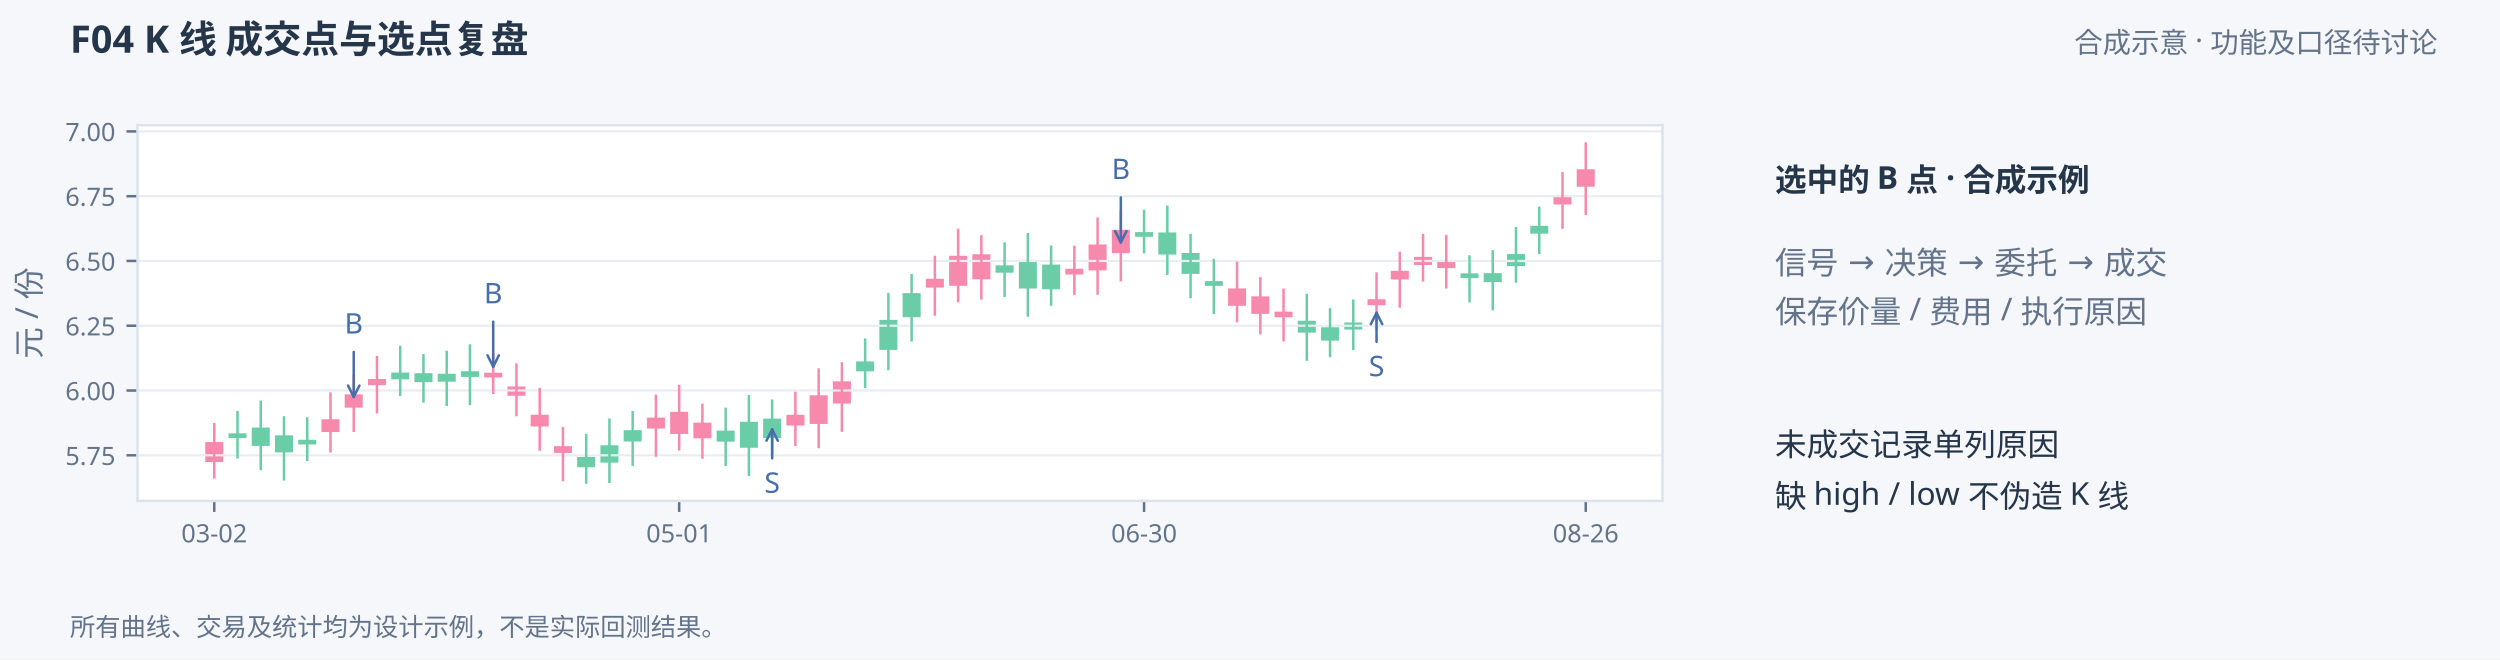
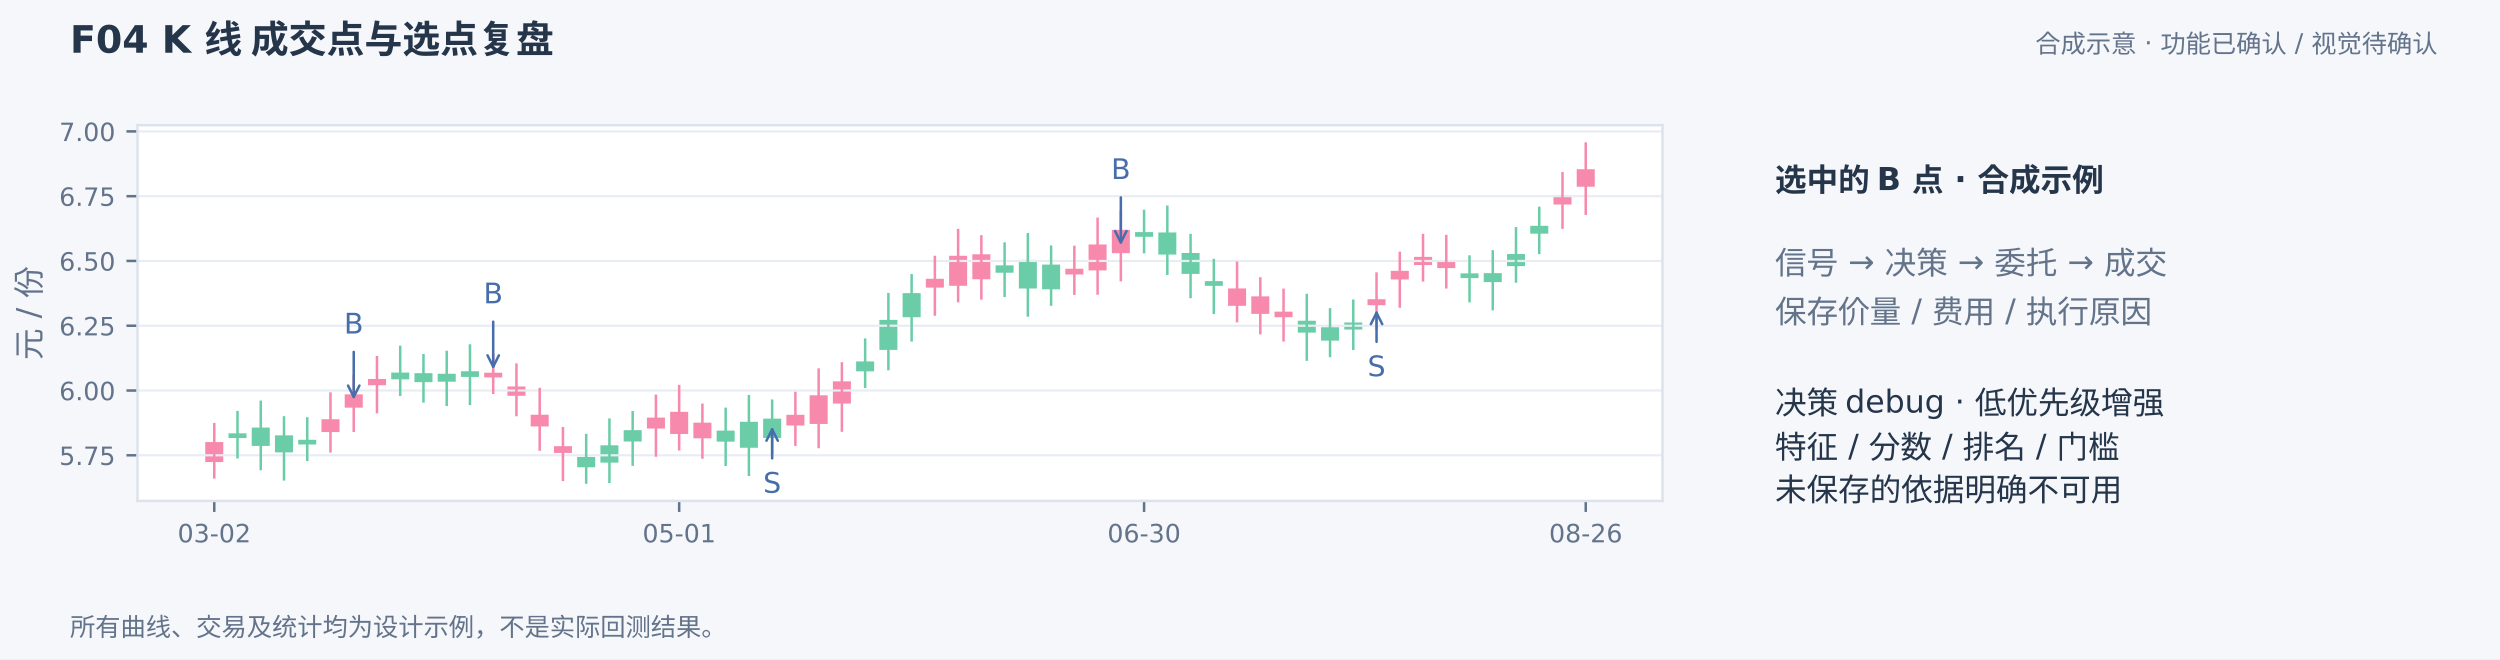
<svg xmlns="http://www.w3.org/2000/svg" xmlns:xlink="http://www.w3.org/1999/xlink" width="792pt" height="208.8pt" viewBox="0 0 792 208.8" version="1.1">
  <defs>
    <style type="text/css">*{stroke-linejoin: round; stroke-linecap: butt}</style>
  </defs>
  <g id="figure_1">
    <g id="patch_1">
      <path d="M 0 208.8 L 792 208.8 L 792 0 L 0 0 z " style="fill: #f5f7fb" />
    </g>
    <g id="axes_1">
      <g id="patch_2">
        <path d="M 43.56 158.688 L 526.68 158.688 L 526.68 39.672 L 43.56 39.672 z " style="fill: #ffffff" />
      </g>
      <g id="patch_3">
        <path d="M 65.52 145.882 L 70.233 145.882 L 70.233 140.546 L 65.52 140.546 z " clip-path="url(#p3bfe13bd96)" style="fill: #f789ac; stroke: #f789ac; stroke-linejoin: miter" />
      </g>
      <g id="patch_4">
        <path d="M 72.884 138.272 L 77.597 138.272 L 77.597 137.779 L 72.884 137.779 z " clip-path="url(#p3bfe13bd96)" style="fill: #6bcda8; stroke: #6bcda8; stroke-linejoin: miter" />
      </g>
      <g id="patch_5">
        <path d="M 80.248 140.767 L 84.961 140.767 L 84.961 135.949 L 80.248 135.949 z " clip-path="url(#p3bfe13bd96)" style="fill: #6bcda8; stroke: #6bcda8; stroke-linejoin: miter" />
      </g>
      <g id="patch_6">
        <path d="M 87.613 142.812 L 92.326 142.812 L 92.326 138.42 L 87.613 138.42 z " clip-path="url(#p3bfe13bd96)" style="fill: #6bcda8; stroke: #6bcda8; stroke-linejoin: miter" />
      </g>
      <g id="patch_7">
        <path d="M 94.977 140.316 L 99.69 140.316 L 99.69 139.823 L 94.977 139.823 z " clip-path="url(#p3bfe13bd96)" style="fill: #6bcda8; stroke: #6bcda8; stroke-linejoin: miter" />
      </g>
      <g id="patch_8">
        <path d="M 102.341 136.376 L 107.054 136.376 L 107.054 133.314 L 102.341 133.314 z " clip-path="url(#p3bfe13bd96)" style="fill: #f789ac; stroke: #f789ac; stroke-linejoin: miter" />
      </g>
      <g id="patch_9">
        <path d="M 109.705 128.643 L 114.418 128.643 L 114.418 125.425 L 109.705 125.425 z " clip-path="url(#p3bfe13bd96)" style="fill: #f789ac; stroke: #f789ac; stroke-linejoin: miter" />
      </g>
      <g id="patch_10">
        <path d="M 117.069 121.533 L 121.782 121.533 L 121.782 120.557 L 117.069 120.557 z " clip-path="url(#p3bfe13bd96)" style="fill: #f789ac; stroke: #f789ac; stroke-linejoin: miter" />
      </g>
      <g id="patch_11">
        <path d="M 124.433 119.678 L 129.147 119.678 L 129.147 118.529 L 124.433 118.529 z " clip-path="url(#p3bfe13bd96)" style="fill: #6bcda8; stroke: #6bcda8; stroke-linejoin: miter" />
      </g>
      <g id="patch_12">
        <path d="M 131.798 120.565 L 136.511 120.565 L 136.511 118.718 L 131.798 118.718 z " clip-path="url(#p3bfe13bd96)" style="fill: #6bcda8; stroke: #6bcda8; stroke-linejoin: miter" />
      </g>
      <g id="patch_13">
        <path d="M 139.162 120.425 L 143.875 120.425 L 143.875 118.907 L 139.162 118.907 z " clip-path="url(#p3bfe13bd96)" style="fill: #6bcda8; stroke: #6bcda8; stroke-linejoin: miter" />
      </g>
      <g id="patch_14">
        <path d="M 146.526 118.907 L 151.239 118.907 L 151.239 118.102 L 146.526 118.102 z " clip-path="url(#p3bfe13bd96)" style="fill: #6bcda8; stroke: #6bcda8; stroke-linejoin: miter" />
      </g>
      <g id="patch_15">
        <path d="M 153.89 119.071 L 158.603 119.071 L 158.603 118.578 L 153.89 118.578 z " clip-path="url(#p3bfe13bd96)" style="fill: #f789ac; stroke: #f789ac; stroke-linejoin: miter" />
      </g>
      <g id="patch_16">
        <path d="M 161.254 124.891 L 165.967 124.891 L 165.967 122.929 L 161.254 122.929 z " clip-path="url(#p3bfe13bd96)" style="fill: #f789ac; stroke: #f789ac; stroke-linejoin: miter" />
      </g>
      <g id="patch_17">
        <path d="M 168.619 134.602 L 173.332 134.602 L 173.332 131.885 L 168.619 131.885 z " clip-path="url(#p3bfe13bd96)" style="fill: #f789ac; stroke: #f789ac; stroke-linejoin: miter" />
      </g>
      <g id="patch_18">
        <path d="M 175.983 142.992 L 180.696 142.992 L 180.696 141.851 L 175.983 141.851 z " clip-path="url(#p3bfe13bd96)" style="fill: #f789ac; stroke: #f789ac; stroke-linejoin: miter" />
      </g>
      <g id="patch_19">
        <path d="M 183.347 147.532 L 188.06 147.532 L 188.06 145.25 L 183.347 145.25 z " clip-path="url(#p3bfe13bd96)" style="fill: #6bcda8; stroke: #6bcda8; stroke-linejoin: miter" />
      </g>
      <g id="patch_20">
        <path d="M 190.711 146.062 L 195.424 146.062 L 195.424 141.572 L 190.711 141.572 z " clip-path="url(#p3bfe13bd96)" style="fill: #6bcda8; stroke: #6bcda8; stroke-linejoin: miter" />
      </g>
      <g id="patch_21">
        <path d="M 198.075 139.372 L 202.788 139.372 L 202.788 136.77 L 198.075 136.77 z " clip-path="url(#p3bfe13bd96)" style="fill: #6bcda8; stroke: #6bcda8; stroke-linejoin: miter" />
      </g>
      <g id="patch_22">
        <path d="M 205.44 135.259 L 210.153 135.259 L 210.153 132.796 L 205.44 132.796 z " clip-path="url(#p3bfe13bd96)" style="fill: #f789ac; stroke: #f789ac; stroke-linejoin: miter" />
      </g>
      <g id="patch_23">
        <path d="M 212.804 136.983 L 217.517 136.983 L 217.517 130.966 L 212.804 130.966 z " clip-path="url(#p3bfe13bd96)" style="fill: #f789ac; stroke: #f789ac; stroke-linejoin: miter" />
      </g>
      <g id="patch_24">
        <path d="M 220.168 138.354 L 224.881 138.354 L 224.881 134.397 L 220.168 134.397 z " clip-path="url(#p3bfe13bd96)" style="fill: #f789ac; stroke: #f789ac; stroke-linejoin: miter" />
      </g>
      <g id="patch_25">
        <path d="M 227.532 139.413 L 232.245 139.413 L 232.245 136.917 L 227.532 136.917 z " clip-path="url(#p3bfe13bd96)" style="fill: #6bcda8; stroke: #6bcda8; stroke-linejoin: miter" />
      </g>
      <g id="patch_26">
        <path d="M 234.896 141.35 L 239.609 141.35 L 239.609 134.118 L 234.896 134.118 z " clip-path="url(#p3bfe13bd96)" style="fill: #6bcda8; stroke: #6bcda8; stroke-linejoin: miter" />
      </g>
      <g id="patch_27">
        <path d="M 242.26 138.247 L 246.974 138.247 L 246.974 133.125 L 242.26 133.125 z " clip-path="url(#p3bfe13bd96)" style="fill: #6bcda8; stroke: #6bcda8; stroke-linejoin: miter" />
      </g>
      <g id="patch_28">
        <path d="M 249.625 134.299 L 254.338 134.299 L 254.338 131.91 L 249.625 131.91 z " clip-path="url(#p3bfe13bd96)" style="fill: #f789ac; stroke: #f789ac; stroke-linejoin: miter" />
      </g>
      <g id="patch_29">
        <path d="M 256.989 133.806 L 261.702 133.806 L 261.702 125.728 L 256.989 125.728 z " clip-path="url(#p3bfe13bd96)" style="fill: #f789ac; stroke: #f789ac; stroke-linejoin: miter" />
      </g>
      <g id="patch_30">
        <path d="M 264.353 127.346 L 269.066 127.346 L 269.066 121.312 L 264.353 121.312 z " clip-path="url(#p3bfe13bd96)" style="fill: #f789ac; stroke: #f789ac; stroke-linejoin: miter" />
      </g>
      <g id="patch_31">
        <path d="M 271.717 117.142 L 276.43 117.142 L 276.43 114.999 L 271.717 114.999 z " clip-path="url(#p3bfe13bd96)" style="fill: #6bcda8; stroke: #6bcda8; stroke-linejoin: miter" />
      </g>
      <g id="patch_32">
        <path d="M 279.081 110.344 L 283.794 110.344 L 283.794 101.84 L 279.081 101.84 z " clip-path="url(#p3bfe13bd96)" style="fill: #6bcda8; stroke: #6bcda8; stroke-linejoin: miter" />
      </g>
      <g id="patch_33">
        <path d="M 286.446 100.001 L 291.159 100.001 L 291.159 93.36 L 286.446 93.36 z " clip-path="url(#p3bfe13bd96)" style="fill: #6bcda8; stroke: #6bcda8; stroke-linejoin: miter" />
      </g>
      <g id="patch_34">
        <path d="M 293.81 90.61 L 298.523 90.61 L 298.523 88.82 L 293.81 88.82 z " clip-path="url(#p3bfe13bd96)" style="fill: #f789ac; stroke: #f789ac; stroke-linejoin: miter" />
      </g>
      <g id="patch_35">
        <path d="M 301.174 90.035 L 305.887 90.035 L 305.887 81.53 L 301.174 81.53 z " clip-path="url(#p3bfe13bd96)" style="fill: #f789ac; stroke: #f789ac; stroke-linejoin: miter" />
      </g>
      <g id="patch_36">
        <path d="M 308.538 87.966 L 313.251 87.966 L 313.251 81.054 L 308.538 81.054 z " clip-path="url(#p3bfe13bd96)" style="fill: #f789ac; stroke: #f789ac; stroke-linejoin: miter" />
      </g>
      <g id="patch_37">
        <path d="M 315.902 85.898 L 320.615 85.898 L 320.615 84.56 L 315.902 84.56 z " clip-path="url(#p3bfe13bd96)" style="fill: #6bcda8; stroke: #6bcda8; stroke-linejoin: miter" />
      </g>
      <g id="patch_38">
        <path d="M 323.266 90.905 L 327.98 90.905 L 327.98 82.844 L 323.266 82.844 z " clip-path="url(#p3bfe13bd96)" style="fill: #6bcda8; stroke: #6bcda8; stroke-linejoin: miter" />
      </g>
      <g id="patch_39">
        <path d="M 330.631 91.151 L 335.344 91.151 L 335.344 84.321 L 330.631 84.321 z " clip-path="url(#p3bfe13bd96)" style="fill: #6bcda8; stroke: #6bcda8; stroke-linejoin: miter" />
      </g>
      <g id="patch_40">
        <path d="M 337.995 86.456 L 342.708 86.456 L 342.708 85.635 L 337.995 85.635 z " clip-path="url(#p3bfe13bd96)" style="fill: #f789ac; stroke: #f789ac; stroke-linejoin: miter" />
      </g>
      <g id="patch_41">
        <path d="M 345.359 85.167 L 350.072 85.167 L 350.072 77.951 L 345.359 77.951 z " clip-path="url(#p3bfe13bd96)" style="fill: #f789ac; stroke: #f789ac; stroke-linejoin: miter" />
      </g>
      <g id="patch_42">
        <path d="M 352.723 79.7 L 357.436 79.7 L 357.436 73.313 L 352.723 73.313 z " clip-path="url(#p3bfe13bd96)" style="fill: #f789ac; stroke: #f789ac; stroke-linejoin: miter" />
      </g>
      <g id="patch_43">
        <path d="M 360.087 74.52 L 364.8 74.52 L 364.8 74.027 L 360.087 74.027 z " clip-path="url(#p3bfe13bd96)" style="fill: #6bcda8; stroke: #6bcda8; stroke-linejoin: miter" />
      </g>
      <g id="patch_44">
        <path d="M 367.452 80.151 L 372.165 80.151 L 372.165 74.142 L 367.452 74.142 z " clip-path="url(#p3bfe13bd96)" style="fill: #6bcda8; stroke: #6bcda8; stroke-linejoin: miter" />
      </g>
      <g id="patch_45">
        <path d="M 374.816 86.275 L 379.529 86.275 L 379.529 80.652 L 374.816 80.652 z " clip-path="url(#p3bfe13bd96)" style="fill: #6bcda8; stroke: #6bcda8; stroke-linejoin: miter" />
      </g>
      <g id="patch_46">
        <path d="M 382.18 90.051 L 386.893 90.051 L 386.893 89.559 L 382.18 89.559 z " clip-path="url(#p3bfe13bd96)" style="fill: #6bcda8; stroke: #6bcda8; stroke-linejoin: miter" />
      </g>
      <g id="patch_47">
        <path d="M 389.544 96.381 L 394.257 96.381 L 394.257 91.882 L 389.544 91.882 z " clip-path="url(#p3bfe13bd96)" style="fill: #f789ac; stroke: #f789ac; stroke-linejoin: miter" />
      </g>
      <g id="patch_48">
        <path d="M 396.908 98.934 L 401.621 98.934 L 401.621 94.386 L 396.908 94.386 z " clip-path="url(#p3bfe13bd96)" style="fill: #f789ac; stroke: #f789ac; stroke-linejoin: miter" />
      </g>
      <g id="patch_49">
        <path d="M 404.273 100.001 L 408.986 100.001 L 408.986 99.229 L 404.273 99.229 z " clip-path="url(#p3bfe13bd96)" style="fill: #f789ac; stroke: #f789ac; stroke-linejoin: miter" />
      </g>
      <g id="patch_50">
        <path d="M 411.637 104.877 L 416.35 104.877 L 416.35 102.111 L 411.637 102.111 z " clip-path="url(#p3bfe13bd96)" style="fill: #6bcda8; stroke: #6bcda8; stroke-linejoin: miter" />
      </g>
      <g id="patch_51">
        <path d="M 419.001 107.414 L 423.714 107.414 L 423.714 104.179 L 419.001 104.179 z " clip-path="url(#p3bfe13bd96)" style="fill: #6bcda8; stroke: #6bcda8; stroke-linejoin: miter" />
      </g>
      <g id="patch_52">
        <path d="M 426.365 103.9 L 431.078 103.9 L 431.078 102.669 L 426.365 102.669 z " clip-path="url(#p3bfe13bd96)" style="fill: #6bcda8; stroke: #6bcda8; stroke-linejoin: miter" />
      </g>
      <g id="patch_53">
        <path d="M 433.729 96.192 L 438.442 96.192 L 438.442 95.297 L 433.729 95.297 z " clip-path="url(#p3bfe13bd96)" style="fill: #f789ac; stroke: #f789ac; stroke-linejoin: miter" />
      </g>
      <g id="patch_54">
        <path d="M 441.093 88.04 L 445.807 88.04 L 445.807 86.3 L 441.093 86.3 z " clip-path="url(#p3bfe13bd96)" style="fill: #f789ac; stroke: #f789ac; stroke-linejoin: miter" />
      </g>
      <g id="patch_55">
        <path d="M 448.458 83.468 L 453.171 83.468 L 453.171 81.875 L 448.458 81.875 z " clip-path="url(#p3bfe13bd96)" style="fill: #f789ac; stroke: #f789ac; stroke-linejoin: miter" />
      </g>
      <g id="patch_56">
        <path d="M 455.822 84.436 L 460.535 84.436 L 460.535 83.427 L 455.822 83.427 z " clip-path="url(#p3bfe13bd96)" style="fill: #f789ac; stroke: #f789ac; stroke-linejoin: miter" />
      </g>
      <g id="patch_57">
        <path d="M 463.186 87.597 L 467.899 87.597 L 467.899 87.104 L 463.186 87.104 z " clip-path="url(#p3bfe13bd96)" style="fill: #6bcda8; stroke: #6bcda8; stroke-linejoin: miter" />
      </g>
      <g id="patch_58">
        <path d="M 470.55 88.869 L 475.263 88.869 L 475.263 87.03 L 470.55 87.03 z " clip-path="url(#p3bfe13bd96)" style="fill: #6bcda8; stroke: #6bcda8; stroke-linejoin: miter" />
      </g>
      <g id="patch_59">
        <path d="M 477.914 83.821 L 482.627 83.821 L 482.627 80.972 L 477.914 80.972 z " clip-path="url(#p3bfe13bd96)" style="fill: #6bcda8; stroke: #6bcda8; stroke-linejoin: miter" />
      </g>
      <g id="patch_60">
        <path d="M 485.279 73.526 L 489.992 73.526 L 489.992 72.041 L 485.279 72.041 z " clip-path="url(#p3bfe13bd96)" style="fill: #6bcda8; stroke: #6bcda8; stroke-linejoin: miter" />
      </g>
      <g id="patch_61">
        <path d="M 492.643 64.291 L 497.356 64.291 L 497.356 62.305 L 492.643 62.305 z " clip-path="url(#p3bfe13bd96)" style="fill: #f789ac; stroke: #f789ac; stroke-linejoin: miter" />
      </g>
      <g id="patch_62">
        <path d="M 500.007 58.652 L 504.72 58.652 L 504.72 54.112 L 500.007 54.112 z " clip-path="url(#p3bfe13bd96)" style="fill: #f789ac; stroke: #f789ac; stroke-linejoin: miter" />
      </g>
      <g id="matplotlib.axis_1">
        <g id="xtick_1">
          <g id="line2d_1">
            <defs>
              <path id="m7c6a9f38b0" d="M 0 0 L 0 3.5 " style="stroke: #63738a; stroke-width: 0.8" />
            </defs>
            <g>
              <use xlink:href="#m7c6a9f38b0" x="67.877" y="158.688" style="fill: #63738a; stroke: #63738a; stroke-width: 0.8" />
            </g>
          </g>
          <g id="text_1">
-             <text style="font-size: 8px; font-family: 'Hiragino Sans GB'; text-anchor: middle; fill: #63738a" x="67.877" y="171.815" transform="rotate(-0 67.87654 171.8155)">03-02</text>
+             <text style="fill: #63738a; font: 8px 'Hiragino Sans GB', 'DejaVu Sans'; text-anchor: middle" x="67.877" y="171.815" transform="rotate(-0 67.87654 171.8155)">03-02</text>
          </g>
        </g>
        <g id="xtick_2">
          <g id="line2d_2">
            <g>
              <use xlink:href="#m7c6a9f38b0" x="215.16" y="158.688" style="fill: #63738a; stroke: #63738a; stroke-width: 0.8" />
            </g>
          </g>
          <g id="text_2">
-             <text style="font-size: 8px; font-family: 'Hiragino Sans GB'; text-anchor: middle; fill: #63738a" x="215.16" y="171.815" transform="rotate(-0 215.1602 171.8155)">05-01</text>
+             <text style="fill: #63738a; font: 8px 'Hiragino Sans GB', 'DejaVu Sans'; text-anchor: middle" x="215.16" y="171.815" transform="rotate(-0 215.1602 171.8155)">05-01</text>
          </g>
        </g>
        <g id="xtick_3">
          <g id="line2d_3">
            <g>
              <use xlink:href="#m7c6a9f38b0" x="362.444" y="158.688" style="fill: #63738a; stroke: #63738a; stroke-width: 0.8" />
            </g>
          </g>
          <g id="text_3">
-             <text style="font-size: 8px; font-family: 'Hiragino Sans GB'; text-anchor: middle; fill: #63738a" x="362.444" y="171.815" transform="rotate(-0 362.4439 171.8155)">06-30</text>
+             <text style="fill: #63738a; font: 8px 'Hiragino Sans GB', 'DejaVu Sans'; text-anchor: middle" x="362.444" y="171.815" transform="rotate(-0 362.4439 171.8155)">06-30</text>
          </g>
        </g>
        <g id="xtick_4">
          <g id="line2d_4">
            <g>
              <use xlink:href="#m7c6a9f38b0" x="502.363" y="158.688" style="fill: #63738a; stroke: #63738a; stroke-width: 0.8" />
            </g>
          </g>
          <g id="text_4">
-             <text style="font-size: 8px; font-family: 'Hiragino Sans GB'; text-anchor: middle; fill: #63738a" x="502.363" y="171.815" transform="rotate(-0 502.3635 171.8155)">08-26</text>
+             <text style="fill: #63738a; font: 8px 'Hiragino Sans GB', 'DejaVu Sans'; text-anchor: middle" x="502.363" y="171.815" transform="rotate(-0 502.3635 171.8155)">08-26</text>
          </g>
        </g>
      </g>
      <g id="matplotlib.axis_2">
        <g id="ytick_1">
          <g id="line2d_5">
            <path d="M 43.56 144.24 L 526.68 144.24 " clip-path="url(#p3bfe13bd96)" style="fill: none; stroke: #e8edf4; stroke-width: 0.7; stroke-linecap: square" />
          </g>
          <g id="line2d_6">
            <defs>
              <path id="m6fc5b02173" d="M 0 0 L -3.5 0 " style="stroke: #63738a; stroke-width: 0.8" />
            </defs>
            <g>
              <use xlink:href="#m6fc5b02173" x="43.56" y="144.24" style="fill: #63738a; stroke: #63738a; stroke-width: 0.8" />
            </g>
          </g>
          <g id="text_5">
-             <text style="font-size: 8px; font-family: 'Hiragino Sans GB'; text-anchor: end; fill: #63738a" x="36.56" y="147.304" transform="rotate(-0 36.56 147.3037)">5.75</text>
+             <text style="fill: #63738a; font: 8px 'Hiragino Sans GB', 'DejaVu Sans'; text-anchor: end" x="36.56" y="147.304" transform="rotate(-0 36.56 147.3037)">5.75</text>
          </g>
        </g>
        <g id="ytick_2">
          <g id="line2d_7">
            <path d="M 43.56 123.717 L 526.68 123.717 " clip-path="url(#p3bfe13bd96)" style="fill: none; stroke: #e8edf4; stroke-width: 0.7; stroke-linecap: square" />
          </g>
          <g id="line2d_8">
            <g>
              <use xlink:href="#m6fc5b02173" x="43.56" y="123.717" style="fill: #63738a; stroke: #63738a; stroke-width: 0.8" />
            </g>
          </g>
          <g id="text_6">
-             <text style="font-size: 8px; font-family: 'Hiragino Sans GB'; text-anchor: end; fill: #63738a" x="36.56" y="126.781" transform="rotate(-0 36.56 126.7808)">6.00</text>
+             <text style="fill: #63738a; font: 8px 'Hiragino Sans GB', 'DejaVu Sans'; text-anchor: end" x="36.56" y="126.781" transform="rotate(-0 36.56 126.7808)">6.00</text>
          </g>
        </g>
        <g id="ytick_3">
          <g id="line2d_9">
            <path d="M 43.56 103.194 L 526.68 103.194 " clip-path="url(#p3bfe13bd96)" style="fill: none; stroke: #e8edf4; stroke-width: 0.7; stroke-linecap: square" />
          </g>
          <g id="line2d_10">
            <g>
              <use xlink:href="#m6fc5b02173" x="43.56" y="103.194" style="fill: #63738a; stroke: #63738a; stroke-width: 0.8" />
            </g>
          </g>
          <g id="text_7">
-             <text style="font-size: 8px; font-family: 'Hiragino Sans GB'; text-anchor: end; fill: #63738a" x="36.56" y="106.258" transform="rotate(-0 36.56 106.258)">6.25</text>
+             <text style="fill: #63738a; font: 8px 'Hiragino Sans GB', 'DejaVu Sans'; text-anchor: end" x="36.56" y="106.258" transform="rotate(-0 36.56 106.258)">6.25</text>
          </g>
        </g>
        <g id="ytick_4">
          <g id="line2d_11">
            <path d="M 43.56 82.671 L 526.68 82.671 " clip-path="url(#p3bfe13bd96)" style="fill: none; stroke: #e8edf4; stroke-width: 0.7; stroke-linecap: square" />
          </g>
          <g id="line2d_12">
            <g>
              <use xlink:href="#m6fc5b02173" x="43.56" y="82.671" style="fill: #63738a; stroke: #63738a; stroke-width: 0.8" />
            </g>
          </g>
          <g id="text_8">
-             <text style="font-size: 8px; font-family: 'Hiragino Sans GB'; text-anchor: end; fill: #63738a" x="36.56" y="85.735" transform="rotate(-0 36.56 85.73519)">6.50</text>
+             <text style="fill: #63738a; font: 8px 'Hiragino Sans GB', 'DejaVu Sans'; text-anchor: end" x="36.56" y="85.735" transform="rotate(-0 36.56 85.73519)">6.50</text>
          </g>
        </g>
        <g id="ytick_5">
          <g id="line2d_13">
            <path d="M 43.56 62.149 L 526.68 62.149 " clip-path="url(#p3bfe13bd96)" style="fill: none; stroke: #e8edf4; stroke-width: 0.7; stroke-linecap: square" />
          </g>
          <g id="line2d_14">
            <g>
              <use xlink:href="#m6fc5b02173" x="43.56" y="62.149" style="fill: #63738a; stroke: #63738a; stroke-width: 0.8" />
            </g>
          </g>
          <g id="text_9">
-             <text style="font-size: 8px; font-family: 'Hiragino Sans GB'; text-anchor: end; fill: #63738a" x="36.56" y="65.212" transform="rotate(-0 36.56 65.21235)">6.75</text>
+             <text style="fill: #63738a; font: 8px 'Hiragino Sans GB', 'DejaVu Sans'; text-anchor: end" x="36.56" y="65.212" transform="rotate(-0 36.56 65.21235)">6.75</text>
          </g>
        </g>
        <g id="ytick_6">
          <g id="line2d_15">
            <path d="M 43.56 41.626 L 526.68 41.626 " clip-path="url(#p3bfe13bd96)" style="fill: none; stroke: #e8edf4; stroke-width: 0.7; stroke-linecap: square" />
          </g>
          <g id="line2d_16">
            <g>
              <use xlink:href="#m6fc5b02173" x="43.56" y="41.626" style="fill: #63738a; stroke: #63738a; stroke-width: 0.8" />
            </g>
          </g>
          <g id="text_10">
-             <text style="font-size: 8px; font-family: 'Hiragino Sans GB'; text-anchor: end; fill: #63738a" x="36.56" y="44.69" transform="rotate(-0 36.56 44.68952)">7.00</text>
+             <text style="fill: #63738a; font: 8px 'Hiragino Sans GB', 'DejaVu Sans'; text-anchor: end" x="36.56" y="44.69" transform="rotate(-0 36.56 44.68952)">7.00</text>
          </g>
        </g>
        <g id="text_11">
-           <text style="font-size: 10px; font-family: 'Hiragino Sans GB'; text-anchor: middle; fill: #63738a" x="12.831" y="99.18" transform="rotate(-90 12.83062 99.18)">元 / 份</text>
+           <text style="fill: #63738a; font: 10px 'Hiragino Sans GB', 'DejaVu Sans'; text-anchor: middle" x="12.831" y="99.18" transform="rotate(-90 12.83062 99.18)">元 / 份</text>
        </g>
      </g>
      <g id="LineCollection_1">
        <path d="M 67.877 151.628 L 67.877 133.979 " clip-path="url(#p3bfe13bd96)" style="fill: none; stroke: #f789ac; stroke-width: 0.8" />
      </g>
      <g id="LineCollection_2">
        <path d="M 75.241 145.25 L 75.241 130.161 " clip-path="url(#p3bfe13bd96)" style="fill: none; stroke: #6bcda8; stroke-width: 0.8" />
      </g>
      <g id="LineCollection_3">
        <path d="M 82.605 148.977 L 82.605 126.919 " clip-path="url(#p3bfe13bd96)" style="fill: none; stroke: #6bcda8; stroke-width: 0.8" />
      </g>
      <g id="LineCollection_4">
        <path d="M 89.969 152.252 L 89.969 131.852 " clip-path="url(#p3bfe13bd96)" style="fill: none; stroke: #6bcda8; stroke-width: 0.8" />
      </g>
      <g id="LineCollection_5">
        <path d="M 97.333 146.062 L 97.333 132.164 " clip-path="url(#p3bfe13bd96)" style="fill: none; stroke: #6bcda8; stroke-width: 0.8" />
      </g>
      <g id="LineCollection_6">
        <path d="M 104.697 143.353 L 104.697 124.284 " clip-path="url(#p3bfe13bd96)" style="fill: none; stroke: #f789ac; stroke-width: 0.8" />
      </g>
      <g id="LineCollection_7">
        <path d="M 112.062 136.852 L 112.062 118.857 " clip-path="url(#p3bfe13bd96)" style="fill: none; stroke: #f789ac; stroke-width: 0.8" />
      </g>
      <g id="LineCollection_8">
        <path d="M 119.426 130.974 L 119.426 112.758 " clip-path="url(#p3bfe13bd96)" style="fill: none; stroke: #f789ac; stroke-width: 0.8" />
      </g>
      <g id="LineCollection_9">
        <path d="M 126.79 125.425 L 126.79 109.499 " clip-path="url(#p3bfe13bd96)" style="fill: none; stroke: #6bcda8; stroke-width: 0.8" />
      </g>
      <g id="LineCollection_10">
        <path d="M 134.154 127.543 L 134.154 112.15 " clip-path="url(#p3bfe13bd96)" style="fill: none; stroke: #6bcda8; stroke-width: 0.8" />
      </g>
      <g id="LineCollection_11">
        <path d="M 141.518 128.634 L 141.518 111.108 " clip-path="url(#p3bfe13bd96)" style="fill: none; stroke: #6bcda8; stroke-width: 0.8" />
      </g>
      <g id="LineCollection_12">
        <path d="M 148.883 128.347 L 148.883 109.072 " clip-path="url(#p3bfe13bd96)" style="fill: none; stroke: #6bcda8; stroke-width: 0.8" />
      </g>
      <g id="LineCollection_13">
        <path d="M 156.247 124.817 L 156.247 112.126 " clip-path="url(#p3bfe13bd96)" style="fill: none; stroke: #f789ac; stroke-width: 0.8" />
      </g>
      <g id="LineCollection_14">
        <path d="M 163.611 131.869 L 163.611 115.13 " clip-path="url(#p3bfe13bd96)" style="fill: none; stroke: #f789ac; stroke-width: 0.8" />
      </g>
      <g id="LineCollection_15">
        <path d="M 170.975 142.812 L 170.975 122.855 " clip-path="url(#p3bfe13bd96)" style="fill: none; stroke: #f789ac; stroke-width: 0.8" />
      </g>
      <g id="LineCollection_16">
        <path d="M 178.339 152.433 L 178.339 135.284 " clip-path="url(#p3bfe13bd96)" style="fill: none; stroke: #f789ac; stroke-width: 0.8" />
      </g>
      <g id="LineCollection_17">
        <path d="M 185.704 153.278 L 185.704 137.451 " clip-path="url(#p3bfe13bd96)" style="fill: none; stroke: #6bcda8; stroke-width: 0.8" />
      </g>
      <g id="LineCollection_18">
        <path d="M 193.068 153.04 L 193.068 132.542 " clip-path="url(#p3bfe13bd96)" style="fill: none; stroke: #6bcda8; stroke-width: 0.8" />
      </g>
      <g id="LineCollection_19">
        <path d="M 200.432 147.581 L 200.432 130.202 " clip-path="url(#p3bfe13bd96)" style="fill: none; stroke: #6bcda8; stroke-width: 0.8" />
      </g>
      <g id="LineCollection_20">
        <path d="M 207.796 144.7 L 207.796 124.998 " clip-path="url(#p3bfe13bd96)" style="fill: none; stroke: #f789ac; stroke-width: 0.8" />
      </g>
      <g id="LineCollection_21">
        <path d="M 215.16 142.729 L 215.16 121.936 " clip-path="url(#p3bfe13bd96)" style="fill: none; stroke: #f789ac; stroke-width: 0.8" />
      </g>
      <g id="LineCollection_22">
        <path d="M 222.524 145.332 L 222.524 127.83 " clip-path="url(#p3bfe13bd96)" style="fill: none; stroke: #f789ac; stroke-width: 0.8" />
      </g>
      <g id="LineCollection_23">
        <path d="M 229.889 147.622 L 229.889 129.119 " clip-path="url(#p3bfe13bd96)" style="fill: none; stroke: #6bcda8; stroke-width: 0.8" />
      </g>
      <g id="LineCollection_24">
        <path d="M 237.253 150.791 L 237.253 125.088 " clip-path="url(#p3bfe13bd96)" style="fill: none; stroke: #6bcda8; stroke-width: 0.8" />
      </g>
      <g id="LineCollection_25">
        <path d="M 244.617 143.994 L 244.617 126.557 " clip-path="url(#p3bfe13bd96)" style="fill: none; stroke: #6bcda8; stroke-width: 0.8" />
      </g>
      <g id="LineCollection_26">
        <path d="M 251.981 141.276 L 251.981 124.111 " clip-path="url(#p3bfe13bd96)" style="fill: none; stroke: #f789ac; stroke-width: 0.8" />
      </g>
      <g id="LineCollection_27">
        <path d="M 259.345 142.015 L 259.345 116.698 " clip-path="url(#p3bfe13bd96)" style="fill: none; stroke: #f789ac; stroke-width: 0.8" />
      </g>
      <g id="LineCollection_28">
        <path d="M 266.71 136.786 L 266.71 114.745 " clip-path="url(#p3bfe13bd96)" style="fill: none; stroke: #f789ac; stroke-width: 0.8" />
      </g>
      <g id="LineCollection_29">
        <path d="M 274.074 122.888 L 274.074 107.2 " clip-path="url(#p3bfe13bd96)" style="fill: none; stroke: #6bcda8; stroke-width: 0.8" />
      </g>
      <g id="LineCollection_30">
        <path d="M 281.438 117.322 L 281.438 92.81 " clip-path="url(#p3bfe13bd96)" style="fill: none; stroke: #6bcda8; stroke-width: 0.8" />
      </g>
      <g id="LineCollection_31">
        <path d="M 288.802 108.21 L 288.802 86.792 " clip-path="url(#p3bfe13bd96)" style="fill: none; stroke: #6bcda8; stroke-width: 0.8" />
      </g>
      <g id="LineCollection_32">
        <path d="M 296.166 100.05 L 296.166 81.021 " clip-path="url(#p3bfe13bd96)" style="fill: none; stroke: #f789ac; stroke-width: 0.8" />
      </g>
      <g id="LineCollection_33">
        <path d="M 303.53 95.781 L 303.53 72.5 " clip-path="url(#p3bfe13bd96)" style="fill: none; stroke: #f789ac; stroke-width: 0.8" />
      </g>
      <g id="LineCollection_34">
        <path d="M 310.895 94.944 L 310.895 74.487 " clip-path="url(#p3bfe13bd96)" style="fill: none; stroke: #f789ac; stroke-width: 0.8" />
      </g>
      <g id="LineCollection_35">
        <path d="M 318.259 94.107 L 318.259 76.761 " clip-path="url(#p3bfe13bd96)" style="fill: none; stroke: #6bcda8; stroke-width: 0.8" />
      </g>
      <g id="LineCollection_36">
        <path d="M 325.623 100.346 L 325.623 73.814 " clip-path="url(#p3bfe13bd96)" style="fill: none; stroke: #6bcda8; stroke-width: 0.8" />
      </g>
      <g id="LineCollection_37">
        <path d="M 332.987 96.898 L 332.987 77.754 " clip-path="url(#p3bfe13bd96)" style="fill: none; stroke: #6bcda8; stroke-width: 0.8" />
      </g>
      <g id="LineCollection_38">
        <path d="M 340.351 93.434 L 340.351 77.836 " clip-path="url(#p3bfe13bd96)" style="fill: none; stroke: #f789ac; stroke-width: 0.8" />
      </g>
      <g id="LineCollection_39">
        <path d="M 347.716 93.376 L 347.716 68.921 " clip-path="url(#p3bfe13bd96)" style="fill: none; stroke: #f789ac; stroke-width: 0.8" />
      </g>
      <g id="LineCollection_40">
        <path d="M 355.08 89.14 L 355.08 66.746 " clip-path="url(#p3bfe13bd96)" style="fill: none; stroke: #f789ac; stroke-width: 0.8" />
      </g>
      <g id="LineCollection_41">
        <path d="M 362.444 80.266 L 362.444 66.442 " clip-path="url(#p3bfe13bd96)" style="fill: none; stroke: #6bcda8; stroke-width: 0.8" />
      </g>
      <g id="LineCollection_42">
        <path d="M 369.808 87.129 L 369.808 65.112 " clip-path="url(#p3bfe13bd96)" style="fill: none; stroke: #6bcda8; stroke-width: 0.8" />
      </g>
      <g id="LineCollection_43">
        <path d="M 377.172 94.484 L 377.172 74.085 " clip-path="url(#p3bfe13bd96)" style="fill: none; stroke: #6bcda8; stroke-width: 0.8" />
      </g>
      <g id="LineCollection_44">
        <path d="M 384.536 99.492 L 384.536 81.99 " clip-path="url(#p3bfe13bd96)" style="fill: none; stroke: #6bcda8; stroke-width: 0.8" />
      </g>
      <g id="LineCollection_45">
        <path d="M 391.901 102.127 L 391.901 82.852 " clip-path="url(#p3bfe13bd96)" style="fill: none; stroke: #f789ac; stroke-width: 0.8" />
      </g>
      <g id="LineCollection_46">
        <path d="M 399.265 105.911 L 399.265 87.819 " clip-path="url(#p3bfe13bd96)" style="fill: none; stroke: #f789ac; stroke-width: 0.8" />
      </g>
      <g id="LineCollection_47">
        <path d="M 406.629 108.21 L 406.629 91.431 " clip-path="url(#p3bfe13bd96)" style="fill: none; stroke: #f789ac; stroke-width: 0.8" />
      </g>
      <g id="LineCollection_48">
        <path d="M 413.993 114.318 L 413.993 93.081 " clip-path="url(#p3bfe13bd96)" style="fill: none; stroke: #6bcda8; stroke-width: 0.8" />
      </g>
      <g id="LineCollection_49">
        <path d="M 421.357 113.16 L 421.357 97.612 " clip-path="url(#p3bfe13bd96)" style="fill: none; stroke: #6bcda8; stroke-width: 0.8" />
      </g>
      <g id="LineCollection_50">
        <path d="M 428.722 110.878 L 428.722 94.87 " clip-path="url(#p3bfe13bd96)" style="fill: none; stroke: #6bcda8; stroke-width: 0.8" />
      </g>
      <g id="LineCollection_51">
        <path d="M 436.086 104.401 L 436.086 86.267 " clip-path="url(#p3bfe13bd96)" style="fill: none; stroke: #f789ac; stroke-width: 0.8" />
      </g>
      <g id="LineCollection_52">
        <path d="M 443.45 97.481 L 443.45 79.733 " clip-path="url(#p3bfe13bd96)" style="fill: none; stroke: #f789ac; stroke-width: 0.8" />
      </g>
      <g id="LineCollection_53">
        <path d="M 450.814 89.214 L 450.814 74.076 " clip-path="url(#p3bfe13bd96)" style="fill: none; stroke: #f789ac; stroke-width: 0.8" />
      </g>
      <g id="LineCollection_54">
        <path d="M 458.178 91.414 L 458.178 74.397 " clip-path="url(#p3bfe13bd96)" style="fill: none; stroke: #f789ac; stroke-width: 0.8" />
      </g>
      <g id="LineCollection_55">
        <path d="M 465.543 95.806 L 465.543 80.89 " clip-path="url(#p3bfe13bd96)" style="fill: none; stroke: #6bcda8; stroke-width: 0.8" />
      </g>
      <g id="LineCollection_56">
        <path d="M 472.907 98.31 L 472.907 79.232 " clip-path="url(#p3bfe13bd96)" style="fill: none; stroke: #6bcda8; stroke-width: 0.8" />
      </g>
      <g id="LineCollection_57">
        <path d="M 480.271 89.567 L 480.271 71.942 " clip-path="url(#p3bfe13bd96)" style="fill: none; stroke: #6bcda8; stroke-width: 0.8" />
      </g>
      <g id="LineCollection_58">
        <path d="M 487.635 80.504 L 487.635 65.473 " clip-path="url(#p3bfe13bd96)" style="fill: none; stroke: #6bcda8; stroke-width: 0.8" />
      </g>
      <g id="LineCollection_59">
        <path d="M 494.999 72.5 L 494.999 54.506 " clip-path="url(#p3bfe13bd96)" style="fill: none; stroke: #f789ac; stroke-width: 0.8" />
      </g>
      <g id="LineCollection_60">
        <path d="M 502.363 68.092 L 502.363 45.082 " clip-path="url(#p3bfe13bd96)" style="fill: none; stroke: #f789ac; stroke-width: 0.8" />
      </g>
      <g id="patch_63">
        <path d="M 43.56 158.688 L 43.56 39.672 " style="fill: none; stroke: #dce3ed; stroke-width: 0.8; stroke-linejoin: miter; stroke-linecap: square" />
      </g>
      <g id="patch_64">
        <path d="M 526.68 158.688 L 526.68 39.672 " style="fill: none; stroke: #dce3ed; stroke-width: 0.8; stroke-linejoin: miter; stroke-linecap: square" />
      </g>
      <g id="patch_65">
        <path d="M 43.56 158.688 L 526.68 158.688 " style="fill: none; stroke: #dce3ed; stroke-width: 0.8; stroke-linejoin: miter; stroke-linecap: square" />
      </g>
      <g id="patch_66">
        <path d="M 43.56 39.672 L 526.68 39.672 " style="fill: none; stroke: #dce3ed; stroke-width: 0.8; stroke-linejoin: miter; stroke-linecap: square" />
      </g>
      <g id="patch_67">
        <path d="M 112.062 111.488 Q 112.062 119.066 112.062 125.75 " style="fill: none; stroke: #476eaa; stroke-width: 0.8; stroke-linecap: round" />
        <path d="M 113.862 122.15 L 112.062 125.75 L 110.262 122.15 " style="fill: none; stroke: #476eaa; stroke-width: 0.8; stroke-linecap: round" />
      </g>
      <g id="text_12">
-         <text style="font-size: 9px; font-family: 'Hiragino Sans GB'; text-anchor: middle; fill: #476eaa" x="112.062" y="105.657" transform="rotate(-0 112.0617 105.657)">B</text>
+         <text style="fill: #476eaa; font: 9px 'Hiragino Sans GB', 'DejaVu Sans'; text-anchor: middle" x="112.062" y="105.657" transform="rotate(-0 112.0617 105.657)">B</text>
      </g>
      <g id="patch_68">
        <path d="M 156.247 101.916 Q 156.247 109.495 156.247 116.179 " style="fill: none; stroke: #476eaa; stroke-width: 0.8; stroke-linecap: round" />
        <path d="M 158.047 112.579 L 156.247 116.179 L 154.447 112.579 " style="fill: none; stroke: #476eaa; stroke-width: 0.8; stroke-linecap: round" />
      </g>
      <g id="text_13">
-         <text style="font-size: 9px; font-family: 'Hiragino Sans GB'; text-anchor: middle; fill: #476eaa" x="156.247" y="96.085" transform="rotate(-0 156.2468 96.08516)">B</text>
+         <text style="fill: #476eaa; font: 9px 'Hiragino Sans GB', 'DejaVu Sans'; text-anchor: middle" x="156.247" y="96.085" transform="rotate(-0 156.2468 96.08516)">B</text>
      </g>
      <g id="patch_69">
        <path d="M 244.617 145.216 Q 244.617 140.169 244.617 136.018 " style="fill: none; stroke: #476eaa; stroke-width: 0.8; stroke-linecap: round" />
        <path d="M 242.817 139.618 L 244.617 136.018 L 246.417 139.618 " style="fill: none; stroke: #476eaa; stroke-width: 0.8; stroke-linecap: round" />
      </g>
      <g id="text_14">
-         <text style="font-size: 9px; font-family: 'Hiragino Sans GB'; text-anchor: middle; fill: #476eaa" x="244.617" y="156.11" transform="rotate(-0 244.617 156.1103)">S</text>
+         <text style="fill: #476eaa; font: 9px 'Hiragino Sans GB', 'DejaVu Sans'; text-anchor: middle" x="244.617" y="156.11" transform="rotate(-0 244.617 156.1103)">S</text>
      </g>
      <g id="patch_70">
        <path d="M 355.08 62.545 Q 355.08 70.124 355.08 76.808 " style="fill: none; stroke: #476eaa; stroke-width: 0.8; stroke-linecap: round" />
        <path d="M 356.88 73.208 L 355.08 76.808 L 353.28 73.208 " style="fill: none; stroke: #476eaa; stroke-width: 0.8; stroke-linecap: round" />
      </g>
      <g id="text_15">
-         <text style="font-size: 9px; font-family: 'Hiragino Sans GB'; text-anchor: middle; fill: #476eaa" x="355.08" y="56.714" transform="rotate(-0 355.0798 56.71416)">B</text>
+         <text style="fill: #476eaa; font: 9px 'Hiragino Sans GB', 'DejaVu Sans'; text-anchor: middle" x="355.08" y="56.714" transform="rotate(-0 355.0798 56.71416)">B</text>
      </g>
      <g id="patch_71">
        <path d="M 436.086 108.283 Q 436.086 103.236 436.086 99.085 " style="fill: none; stroke: #476eaa; stroke-width: 0.8; stroke-linecap: round" />
        <path d="M 434.286 102.685 L 436.086 99.085 L 437.886 102.685 " style="fill: none; stroke: #476eaa; stroke-width: 0.8; stroke-linecap: round" />
      </g>
      <g id="text_16">
-         <text style="font-size: 9px; font-family: 'Hiragino Sans GB'; text-anchor: middle; fill: #476eaa" x="436.086" y="119.177" transform="rotate(-0 436.0858 119.1774)">S</text>
+         <text style="fill: #476eaa; font: 9px 'Hiragino Sans GB', 'DejaVu Sans'; text-anchor: middle" x="436.086" y="119.177" transform="rotate(-0 436.0858 119.1774)">S</text>
      </g>
    </g>
    <g id="text_17">
-       <text style="font-weight: 700; font-size: 12px; font-family: 'Hiragino Sans GB'; text-anchor: start; fill: #25354a" x="22.176" y="16.704" transform="rotate(-0 22.176 16.704)">F04  K 线 成交点与选点复盘</text>
+       <text style="fill: #25354a; font: 700 12px 'Hiragino Sans GB', 'DejaVu Sans'; text-anchor: start" x="22.176" y="16.704" transform="rotate(-0 22.176 16.704)">F04  K 线 成交点与选点复盘</text>
    </g>
    <g id="text_18">
-       <text style="font-size: 9px; font-family: 'Hiragino Sans GB'; text-anchor: end; fill: #63738a" x="772.2" y="16.704" transform="rotate(-0 772.2 16.704)">合成示意 · 功能及口径待讨论</text>
+       <text style="fill: #63738a; font: 8px 'Hiragino Sans GB', 'DejaVu Sans'; text-anchor: end" x="772.2" y="16.704" transform="rotate(-0 772.2 16.704)">合成示意 · 功能已确认 / 视觉待确认</text>
    </g>
    <g id="text_19">
-       <text style="font-size: 8px; font-family: 'Hiragino Sans GB'; text-anchor: start; fill: #63738a" x="22.176" y="201.492" transform="rotate(-0 22.176 201.492)">所有曲线、交易及统计均为设计示例，不是实际回测结果。</text>
+       <text style="fill: #63738a; font: 8px 'Hiragino Sans GB', 'DejaVu Sans'; text-anchor: start" x="22.176" y="201.492" transform="rotate(-0 22.176 201.492)">所有曲线、交易及统计均为设计示例，不是实际回测结果。</text>
    </g>
    <g id="text_20">
-       <text style="font-weight: 700; font-size: 10px; font-family: 'Hiragino Sans GB'; text-anchor: start; fill: #25354a" x="562.32" y="60.552" transform="rotate(-0 562.32 60.552)">选中的 B 点 · 合成示例</text>
+       <text style="fill: #25354a; font: 700 10px 'Hiragino Sans GB', 'DejaVu Sans'; text-anchor: start" x="562.32" y="60.552" transform="rotate(-0 562.32 60.552)">选中的 B 点 · 合成示例</text>
    </g>
    <g id="text_21">
-       <text style="font-size: 10px; font-family: 'Hiragino Sans GB'; fill: #63738a" transform="translate(562.32 86.84137)">信号 → 决策 → 委托 → 成交</text>
-       <text style="font-size: 10px; font-family: 'Hiragino Sans GB'; fill: #63738a" transform="translate(562.32 102.312)">保存价量 / 费用 / 执行原因</text>
+       <text style="fill: #63738a; font: 10px 'Hiragino Sans GB', 'DejaVu Sans'" transform="translate(562.32 86.84137)">信号 → 决策 → 委托 → 成交</text>
+       <text style="fill: #63738a; font: 10px 'Hiragino Sans GB', 'DejaVu Sans'" transform="translate(562.32 102.312)">保存价量 / 费用 / 执行原因</text>
    </g>
    <g id="text_22">
-       <text style="font-size: 10px; font-family: 'Hiragino Sans GB'; fill: #25354a" transform="translate(562.32 144.3863)">未成交记录单列原因</text>
-       <text style="font-size: 10px; font-family: 'Hiragino Sans GB'; fill: #25354a" transform="translate(562.32 160.776)">缺 high / low 不伪造 K 线</text>
+       <text style="fill: #25354a; font: 10px 'Hiragino Sans GB', 'DejaVu Sans'" transform="translate(562.32 131.1427)">决策 debug · 低优先级增强</text>
+       <text style="fill: #25354a; font: 10px 'Hiragino Sans GB', 'DejaVu Sans'" transform="translate(562.32 145.1583)">特征 / 分数 / 排名 / 门槛</text>
+       <text style="fill: #25354a; font: 10px 'Hiragino Sans GB', 'DejaVu Sans'" transform="translate(562.32 158.688)">未保存的依据明确不可用</text>
    </g>
  </g>
  <defs>
    <clipPath id="p3bfe13bd96">
      <rect x="43.56" y="39.672" width="483.12" height="119.016" />
    </clipPath>
  </defs>
</svg>
